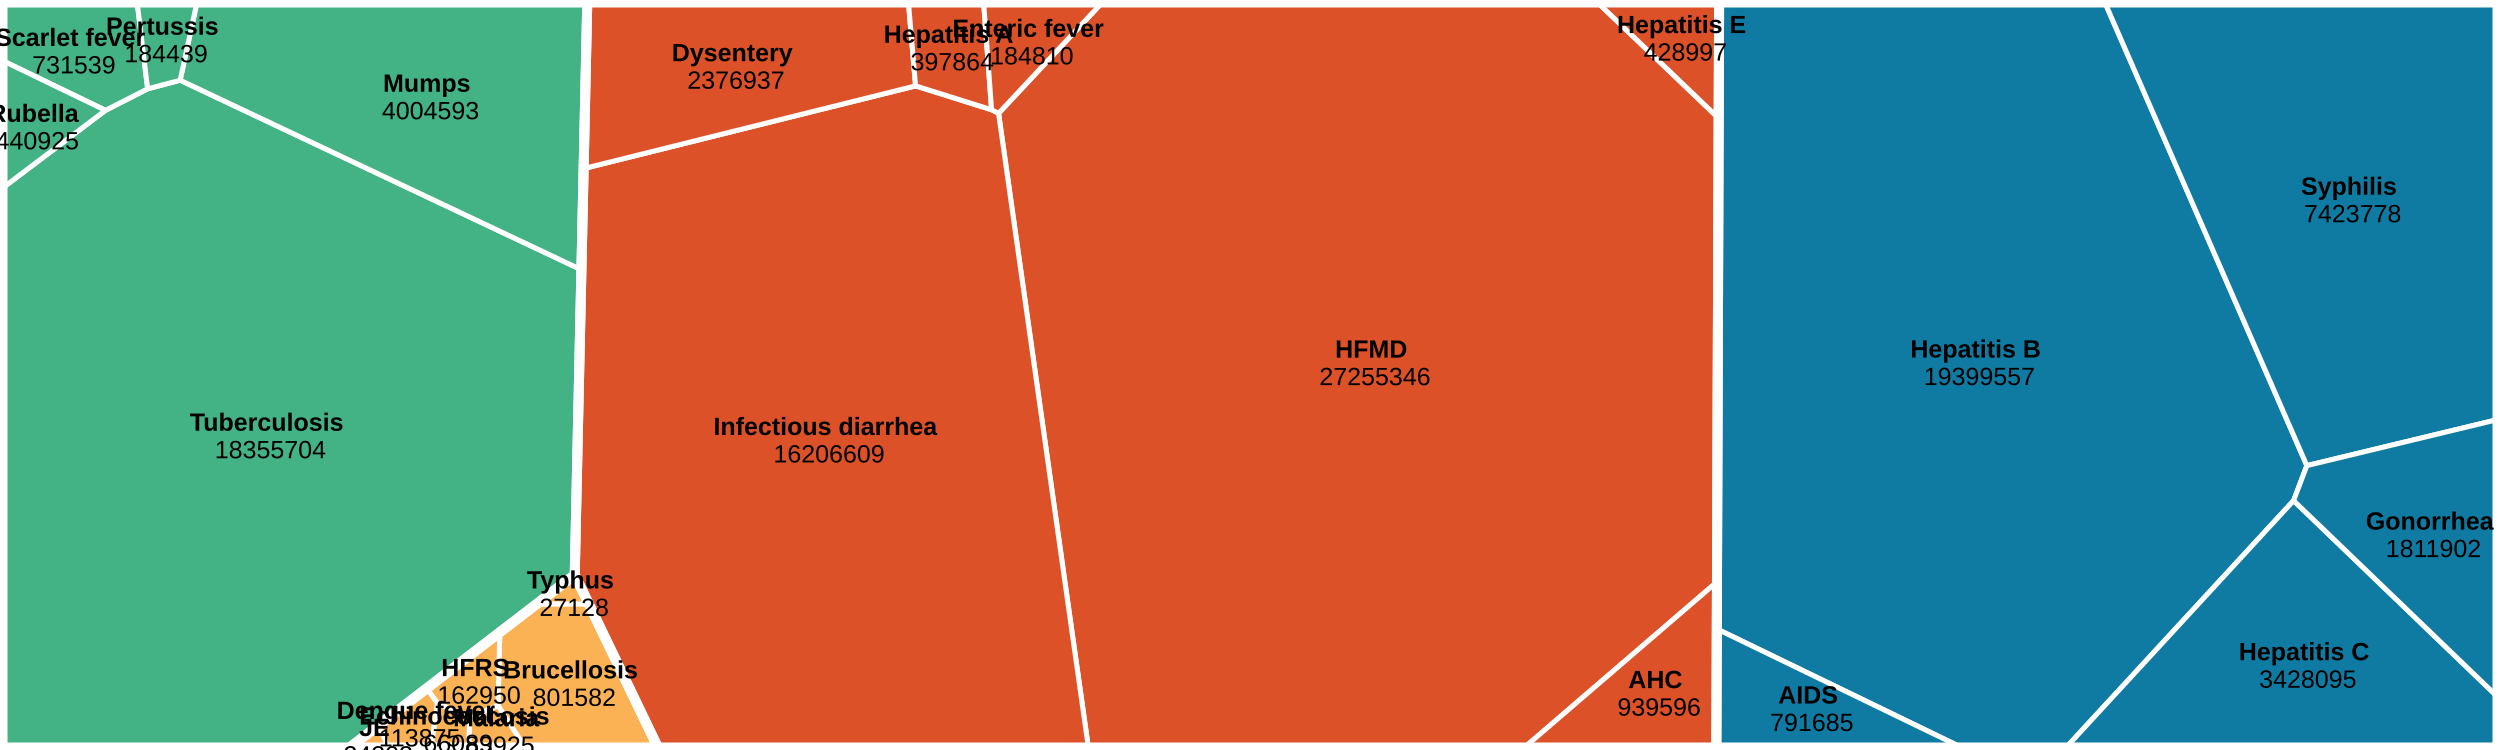
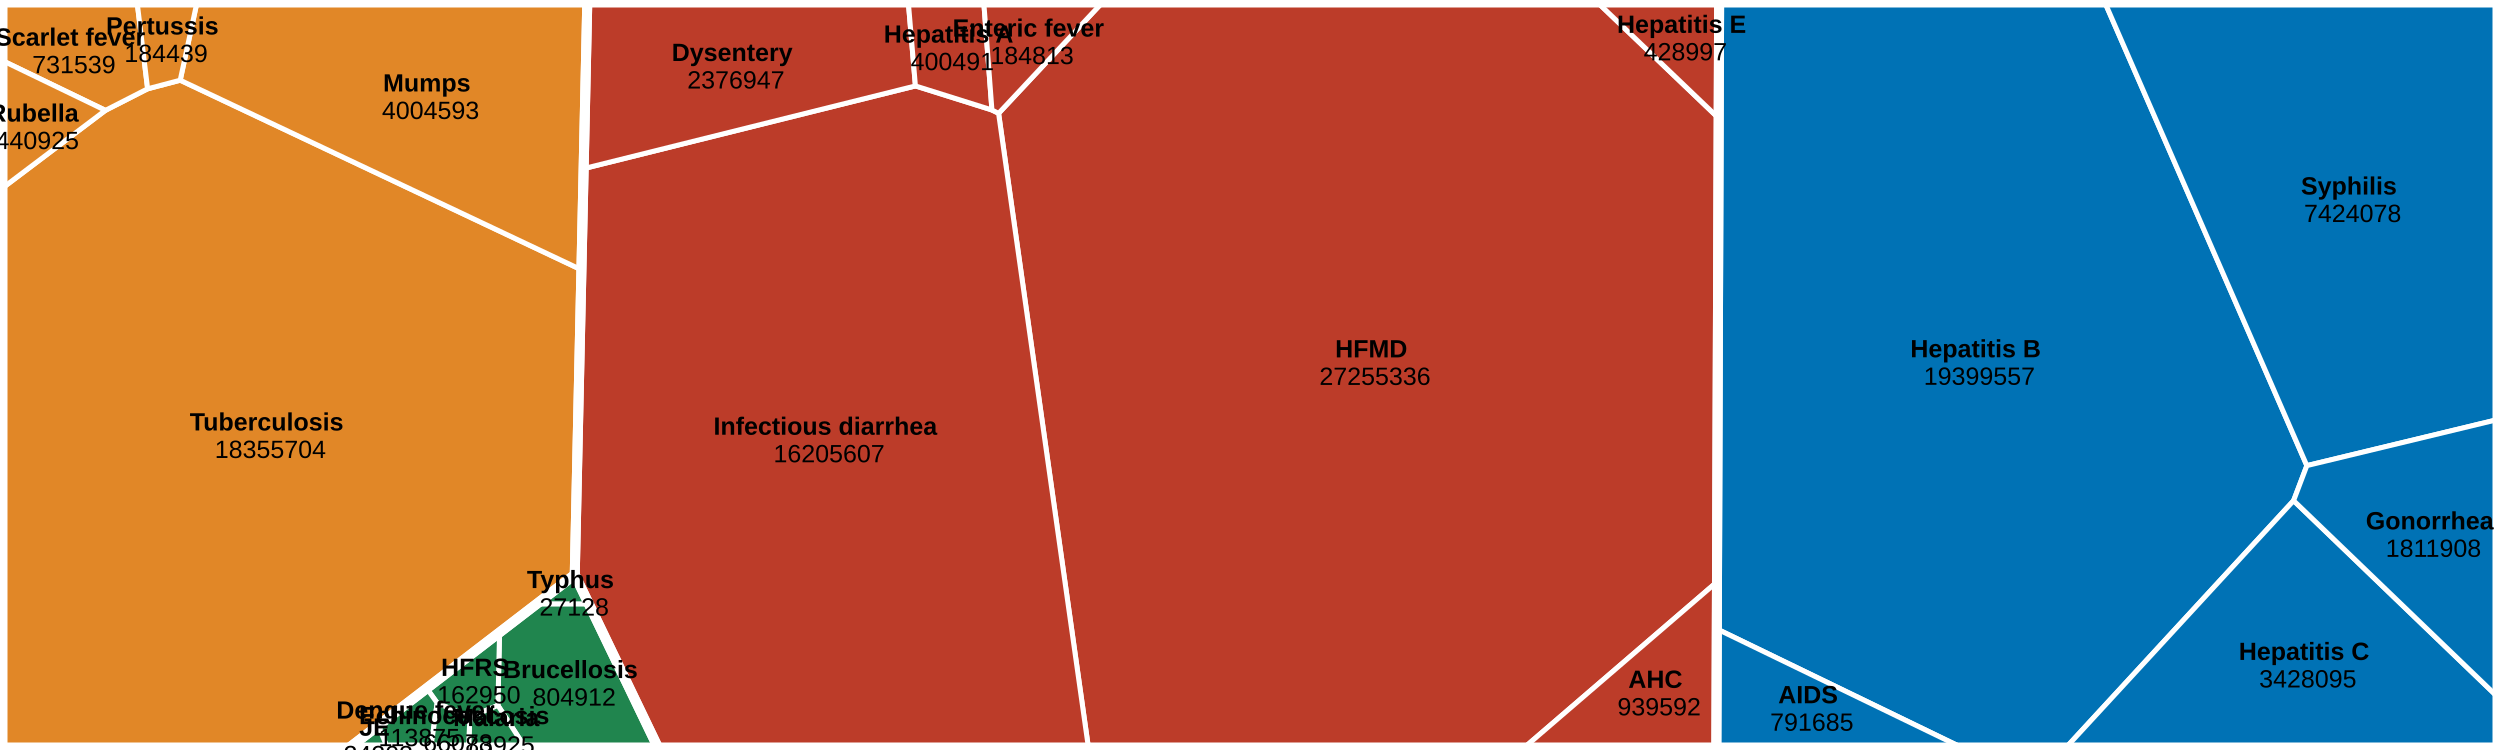
<svg xmlns="http://www.w3.org/2000/svg" width="1000" height="300">
-   <rect width="1000" height="300" x="0" y="0" fill="#FFFFFF" id="background" />
+   <rect width="1000" height="300" x="0" y="0" fill="#ffffff" id="background" />
  <g id="viz" transform="translate(0,0)">
    <g id="cells">
-       <path d="M687.473,47.312L637.993,0L441.796,0L399.425,45.323L435.494,300L608.59,300L686.788,232.76z" fill="#dd5129" stroke="#FFFFFF" stroke-width="2" id="HFMD" />
-       <path d="M435.494,300L399.425,45.323L396.639,43.904L366.224,34.351L233.451,67.419L229.895,229.909L263.662,300z" fill="#dd5129" stroke="#FFFFFF" stroke-width="2" id="Infectious diarrhea" />
-       <path d="M233.451,67.419L366.224,34.351L363.296,0L234.926,0z" fill="#dd5129" stroke="#FFFFFF" stroke-width="2" id="Dysentery" />
-       <path d="M686.788,232.76L608.59,300L686.54,300z" fill="#dd5129" stroke="#FFFFFF" stroke-width="2" id="AHC" />
-       <path d="M687.648,0L637.993,0L687.473,47.312z" fill="#dd5129" stroke="#FFFFFF" stroke-width="2" id="Hepatitis E" />
-       <path d="M363.296,0L366.224,34.351L396.639,43.904L393.379,0z" fill="#dd5129" stroke="#FFFFFF" stroke-width="2" id="Hepatitis A" />
-       <path d="M441.796,0L393.379,0L396.639,43.904L399.425,45.323z" fill="#dd5129" stroke="#FFFFFF" stroke-width="2" id="Enteric fever" />
-       <path d="M825.519,300L917.436,200.25L922.744,186.243L841.522,1.9895196601282805e-13L687.648,2.5818846439140866e-13L686.719,251.563L786.723,300z" fill="#0f7ba2" stroke="#FFFFFF" stroke-width="2" id="Hepatitis B" />
-       <path d="M841.522,1.9895196601282805e-13L922.744,186.243L1000,167.599L1000,1.4210854715202004e-13z" fill="#0f7ba2" stroke="#FFFFFF" stroke-width="2" id="Syphilis" />
-       <path d="M1000,300L1000,279.659L917.436,200.25L825.519,300z" fill="#0f7ba2" stroke="#FFFFFF" stroke-width="2" id="Hepatitis C" />
-       <path d="M917.436,200.25L1000,279.659L1000,167.599L922.744,186.243z" fill="#0f7ba2" stroke="#FFFFFF" stroke-width="2" id="Gonorrhea" />
-       <path d="M786.723,300L686.719,251.563L686.54,300z" fill="#0f7ba2" stroke="#FFFFFF" stroke-width="2" id="AIDS" />
-       <path d="M42.181,44.139L3.552713678800501e-14,75.971L-1.7445275090794624e-14,300L138.552,300L229.895,229.909L232.565,107.916L72.063,32.097L59.055,35.524z" fill="#43b284" stroke="#FFFFFF" stroke-width="2" id="Tuberculosis" />
-       <path d="M234.926,-1.4210854715202004e-14L78.979,0L72.063,32.097L232.565,107.916z" fill="#43b284" stroke="#FFFFFF" stroke-width="2" id="Mumps" />
-       <path d="M5.684341886080802e-14,3.3643773908995745e-15L4.973799150320701e-14,23.771L42.181,44.139L59.055,35.524L54.743,7.105427357601002e-15z" fill="#43b284" stroke="#FFFFFF" stroke-width="2" id="Scarlet fever" />
-       <path d="M5.684341886080802e-14,75.971L42.181,44.139L5.684341886080802e-14,23.771z" fill="#43b284" stroke="#FFFFFF" stroke-width="2" id="Rubella" />
-       <path d="M78.979,0L54.743,0L59.055,35.524L72.063,32.097z" fill="#43b284" stroke="#FFFFFF" stroke-width="2" id="Pertussis" />
-       <path d="M199.913,252.916L199.224,282.259L210.659,300L263.662,300L235.505,241.554L214.687,241.579z" fill="#fab255" stroke="#FFFFFF" stroke-width="2" id="Brucellosis" />
-       <path d="M170.68,275.347L175.024,281.385L187.922,286.959L199.224,282.259L199.913,252.916z" fill="#fab255" stroke="#FFFFFF" stroke-width="2" id="HFRS" />
-       <path d="M172.317,300L175.024,281.385L170.68,275.347L151.505,290.061L155.605,300z" fill="#fab255" stroke="#FFFFFF" stroke-width="2" id="Dengue fever" />
-       <path d="M187.922,286.959L187.365,300L210.659,300L199.224,282.259z" fill="#fab255" stroke="#FFFFFF" stroke-width="2" id="Malaria" />
-       <path d="M175.024,281.385L172.317,300L187.365,300L187.922,286.959z" fill="#fab255" stroke="#FFFFFF" stroke-width="2" id="Echinococcosis" />
-       <path d="M214.687,241.579L235.505,241.554L229.895,229.909z" fill="#fab255" stroke="#FFFFFF" stroke-width="2" id="Typhus" />
-       <path d="M138.552,300L155.605,300L151.505,290.061z" fill="#fab255" stroke="#FFFFFF" stroke-width="2" id="JE" />
-       <path d="M234.926,0L229.895,229.909L263.662,300L686.54,300L687.648,0z" fill="none" stroke="#FFFFFF" stroke-width="4" id="Intestinal infectious diseases" />
-       <path d="M1000,1.3705037733422185e-13L687.648,2.2737367544323206e-13L686.54,300L1000,300z" fill="none" stroke="#FFFFFF" stroke-width="4" id="Blood borne and sexually transmitted diseases" />
-       <path d="M234.926,0L5.684341886080802e-14,0L1.487348467931871e-14,300L138.552,300L229.895,229.909z" fill="none" stroke="#FFFFFF" stroke-width="4" id="Respiratory infectious diseases" />
-       <path d="M263.662,300L229.895,229.909L138.552,300z" fill="none" stroke="#FFFFFF" stroke-width="4" id="Zoonotic infectious diseases" />
-       <path d="M0,0L0,300L1000,300L1000,0z" fill="none" stroke="#FFFFFF" stroke-width="6" />
+       <path d="M687.48,47.311L637.999,-2.842170943040401e-14L441.851,-1.1368683772161603e-13L399.433,45.344L435.507,300L608.596,300L686.795,232.76z" fill="#bc3c29" stroke="#ffffff" stroke-width="2" id="HFMD" />
+       <path d="M435.507,300L399.433,45.344L396.774,43.989L366.17,34.37L233.456,67.45L229.9,229.875L263.679,300z" fill="#bc3c29" stroke="#ffffff" stroke-width="2" id="Infectious diarrhea" />
+       <path d="M233.456,67.45L366.17,34.37L363.253,-1.5631940186722204e-13L234.932,-2.1221894158058445e-13z" fill="#bc3c29" stroke="#ffffff" stroke-width="2" id="Dysentery" />
+       <path d="M686.795,232.76L608.596,300L686.546,300z" fill="#bc3c29" stroke="#ffffff" stroke-width="2" id="AHC" />
+       <path d="M687.655,1.0619652458367158e-14L637.999,-1.4210854715202004e-14L687.48,47.311z" fill="#bc3c29" stroke="#ffffff" stroke-width="2" id="Hepatitis E" />
+       <path d="M363.253,0L366.17,34.37L396.774,43.989L393.442,-1.4921397450962104e-13z" fill="#bc3c29" stroke="#ffffff" stroke-width="2" id="Hepatitis A" />
+       <path d="M441.851,-1.2079226507921703e-13L393.442,-1.1368683772161603e-13L396.774,43.989L399.433,45.344z" fill="#bc3c29" stroke="#ffffff" stroke-width="2" id="Enteric fever" />
+       <path d="M825.519,300L917.439,200.251L922.746,186.246L841.522,-1.9895196601282805e-13L687.655,-2.3449280935119064e-13L686.726,251.564L786.731,300z" fill="#0072b5" stroke="#ffffff" stroke-width="2" id="Hepatitis B" />
+       <path d="M841.522,-1.4210854715202004e-13L922.746,186.246L1000,167.602L1000,-1.4210854715202004e-13z" fill="#0072b5" stroke="#ffffff" stroke-width="2" id="Syphilis" />
+       <path d="M1000,300L1000,279.664L917.439,200.251L825.519,300z" fill="#0072b5" stroke="#ffffff" stroke-width="2" id="Hepatitis C" />
+       <path d="M917.439,200.251L1000,279.664L1000,167.602L922.746,186.246z" fill="#0072b5" stroke="#ffffff" stroke-width="2" id="Gonorrhea" />
+       <path d="M786.731,300L686.726,251.564L686.546,300z" fill="#0072b5" stroke="#ffffff" stroke-width="2" id="AIDS" />
+       <path d="M42.159,44.145L2.1316282072803006e-14,75.961L9.091562069261664e-15,300L138.514,300L229.9,229.875L232.57,107.93L72.079,32.089L59.05,35.521z" fill="#e18727" stroke="#ffffff" stroke-width="2" id="Tuberculosis" />
+       <path d="M234.932,-2.842170943040401e-14L78.994,5.684341886080802e-14L72.079,32.089L232.57,107.93z" fill="#e18727" stroke="#ffffff" stroke-width="2" id="Mumps" />
+       <path d="M3.552713678800501e-14,0L2.842170943040401e-14,23.785L42.159,44.145L59.05,35.521L54.739,0z" fill="#e18727" stroke="#ffffff" stroke-width="2" id="Scarlet fever" />
+       <path d="M2.842170943040401e-14,75.961L42.159,44.145L2.1316282072803006e-14,23.785z" fill="#e18727" stroke="#ffffff" stroke-width="2" id="Rubella" />
+       <path d="M78.994,-7.105427357601002e-15L54.739,-2.842170943040401e-14L59.05,35.521L72.079,32.089z" fill="#e18727" stroke="#ffffff" stroke-width="2" id="Pertussis" />
+       <path d="M199.825,252.953L199.158,282.159L210.701,300L263.679,300L235.522,241.547L214.705,241.535z" fill="#20854e" stroke="#ffffff" stroke-width="2" id="Brucellosis" />
+       <path d="M170.672,275.323L174.878,281.195L187.962,286.873L199.158,282.159L199.825,252.953z" fill="#20854e" stroke="#ffffff" stroke-width="2" id="HFRS" />
+       <path d="M172.209,300L174.878,281.195L170.672,275.323L151.254,290.224L155.324,300z" fill="#20854e" stroke="#ffffff" stroke-width="2" id="Dengue fever" />
+       <path d="M187.962,286.873L187.349,300L210.701,300L199.158,282.159z" fill="#20854e" stroke="#ffffff" stroke-width="2" id="Malaria" />
+       <path d="M174.878,281.195L172.209,300L187.349,300L187.962,286.873z" fill="#20854e" stroke="#ffffff" stroke-width="2" id="Echinococcosis" />
+       <path d="M214.705,241.535L235.522,241.547L229.9,229.875z" fill="#20854e" stroke="#ffffff" stroke-width="2" id="Typhus" />
+       <path d="M138.514,300L155.324,300L151.254,290.224z" fill="#20854e" stroke="#ffffff" stroke-width="2" id="JE" />
+       <path d="M234.932,-2.2737367544323206e-13L229.9,229.875L263.679,300L686.546,300L687.655,0z" fill="none" stroke="#ffffff" stroke-width="4" id="Intestinal infectious diseases" />
+       <path d="M1000,-1.3705156447605868e-13L687.655,-2.2737367544323206e-13L686.546,300L1000,300z" fill="none" stroke="#ffffff" stroke-width="4" id="Blood borne and sexually transmitted diseases" />
+       <path d="M234.932,0L2.842170943040401e-14,0L7.435337683168966e-15,300L138.514,300L229.9,229.875z" fill="none" stroke="#ffffff" stroke-width="4" id="Respiratory infectious diseases" />
+       <path d="M263.679,300L229.9,229.875L138.514,300z" fill="none" stroke="#ffffff" stroke-width="4" id="Zoonotic infectious diseases" />
+       <path d="M0,0L0,300L1000,300L1000,0z" fill="none" stroke="#ffffff" stroke-width="6" />
    </g>
    <g id="labels">
-       <text text-anchor="middle" dominant-baseline="text-before-edge" transform="translate(546.993,134.4538)">
+       <text text-anchor="middle" dominant-baseline="text-before-edge" transform="translate(547.0026,134.3556)">
        <tspan x="3" y="0.2em" style="font-family: Arial, sans-serif; font-size: 10px; fill: black; font-weight: bold;">HFMD</tspan>
-         <tspan x="3" y="1.3em" style="font-family: Arial, sans-serif; font-size: 10px; fill: black; font-weight: normal;">27255346</tspan>
+         <tspan x="3" y="1.3em" style="font-family: Arial, sans-serif; font-size: 10px; fill: black; font-weight: normal;">27255336</tspan>
      </text>
-       <text text-anchor="middle" dominant-baseline="text-before-edge" transform="translate(328.6222,165.381)">
+       <text text-anchor="middle" dominant-baseline="text-before-edge" transform="translate(328.6309,165.2902)">
        <tspan x="3" y="0.2em" style="font-family: Arial, sans-serif; font-size: 10px; fill: black; font-weight: bold;">Infectious diarrhea</tspan>
-         <tspan x="3" y="1.3em" style="font-family: Arial, sans-serif; font-size: 10px; fill: black; font-weight: normal;">16206609</tspan>
+         <tspan x="3" y="1.3em" style="font-family: Arial, sans-serif; font-size: 10px; fill: black; font-weight: normal;">16205607</tspan>
      </text>
-       <text text-anchor="middle" dominant-baseline="text-before-edge" transform="translate(291.3877,15.87883)">
+       <text text-anchor="middle" dominant-baseline="text-before-edge" transform="translate(291.3664,15.79108)">
        <tspan x="3" y="0.2em" style="font-family: Arial, sans-serif; font-size: 10px; fill: black; font-weight: bold;">Dysentery</tspan>
-         <tspan x="3" y="1.3em" style="font-family: Arial, sans-serif; font-size: 10px; fill: black; font-weight: normal;">2376937</tspan>
+         <tspan x="3" y="1.3em" style="font-family: Arial, sans-serif; font-size: 10px; fill: black; font-weight: normal;">2376947</tspan>
      </text>
-       <text text-anchor="middle" dominant-baseline="text-before-edge" transform="translate(660.6538,266.6381)">
+       <text text-anchor="middle" dominant-baseline="text-before-edge" transform="translate(660.6606,266.5382)">
        <tspan x="3" y="0.2em" style="font-family: Arial, sans-serif; font-size: 10px; fill: black; font-weight: bold;">AHC</tspan>
-         <tspan x="3" y="1.3em" style="font-family: Arial, sans-serif; font-size: 10px; fill: black; font-weight: normal;">939596</tspan>
+         <tspan x="3" y="1.3em" style="font-family: Arial, sans-serif; font-size: 10px; fill: black; font-weight: normal;">939592</tspan>
      </text>
-       <text text-anchor="middle" dominant-baseline="text-before-edge" transform="translate(671.1306,4.626109)">
+       <text text-anchor="middle" dominant-baseline="text-before-edge" transform="translate(671.1371,4.526407)">
        <tspan x="3" y="0.2em" style="font-family: Arial, sans-serif; font-size: 10px; fill: black; font-weight: bold;">Hepatitis E</tspan>
        <tspan x="3" y="1.3em" style="font-family: Arial, sans-serif; font-size: 10px; fill: black; font-weight: normal;">428997</tspan>
      </text>
-       <text text-anchor="middle" dominant-baseline="text-before-edge" transform="translate(377.8956,8.506967)">
+       <text text-anchor="middle" dominant-baseline="text-before-edge" transform="translate(377.9315,8.442223)">
        <tspan x="3" y="0.2em" style="font-family: Arial, sans-serif; font-size: 10px; fill: black; font-weight: bold;">Hepatitis A</tspan>
-         <tspan x="3" y="1.3em" style="font-family: Arial, sans-serif; font-size: 10px; fill: black; font-weight: normal;">397864</tspan>
+         <tspan x="3" y="1.3em" style="font-family: Arial, sans-serif; font-size: 10px; fill: black; font-weight: normal;">400491</tspan>
      </text>
-       <text text-anchor="middle" dominant-baseline="text-before-edge" transform="translate(409.7402,6.142434)">
+       <text text-anchor="middle" dominant-baseline="text-before-edge" transform="translate(409.8225,6.026765)">
        <tspan x="3" y="0.2em" style="font-family: Arial, sans-serif; font-size: 10px; fill: black; font-weight: bold;">Enteric fever</tspan>
-         <tspan x="3" y="1.3em" style="font-family: Arial, sans-serif; font-size: 10px; fill: black; font-weight: normal;">184810</tspan>
+         <tspan x="3" y="1.3em" style="font-family: Arial, sans-serif; font-size: 10px; fill: black; font-weight: normal;">184813</tspan>
      </text>
-       <text text-anchor="middle" dominant-baseline="text-before-edge" transform="translate(788.7484,134.4084)">
+       <text text-anchor="middle" dominant-baseline="text-before-edge" transform="translate(788.7524,134.3087)">
        <tspan x="3" y="0.2em" style="font-family: Arial, sans-serif; font-size: 10px; fill: black; font-weight: bold;">Hepatitis B</tspan>
        <tspan x="3" y="1.3em" style="font-family: Arial, sans-serif; font-size: 10px; fill: black; font-weight: normal;">19399557</tspan>
      </text>
-       <text text-anchor="middle" dominant-baseline="text-before-edge" transform="translate(938.0594,69.29325)">
+       <text text-anchor="middle" dominant-baseline="text-before-edge" transform="translate(938.0597,69.19417)">
        <tspan x="3" y="0.2em" style="font-family: Arial, sans-serif; font-size: 10px; fill: black; font-weight: bold;">Syphilis</tspan>
-         <tspan x="3" y="1.3em" style="font-family: Arial, sans-serif; font-size: 10px; fill: black; font-weight: normal;">7423778</tspan>
+         <tspan x="3" y="1.3em" style="font-family: Arial, sans-serif; font-size: 10px; fill: black; font-weight: normal;">7424078</tspan>
      </text>
-       <text text-anchor="middle" dominant-baseline="text-before-edge" transform="translate(920.1329,255.4765)">
+       <text text-anchor="middle" dominant-baseline="text-before-edge" transform="translate(920.1329,255.377)">
        <tspan x="3" y="0.2em" style="font-family: Arial, sans-serif; font-size: 10px; fill: black; font-weight: bold;">Hepatitis C</tspan>
        <tspan x="3" y="1.3em" style="font-family: Arial, sans-serif; font-size: 10px; fill: black; font-weight: normal;">3428095</tspan>
      </text>
-       <text text-anchor="middle" dominant-baseline="text-before-edge" transform="translate(970.3815,203.2311)">
+       <text text-anchor="middle" dominant-baseline="text-before-edge" transform="translate(970.383,203.1344)">
        <tspan x="3" y="0.2em" style="font-family: Arial, sans-serif; font-size: 10px; fill: black; font-weight: bold;">Gonorrhea</tspan>
-         <tspan x="3" y="1.3em" style="font-family: Arial, sans-serif; font-size: 10px; fill: black; font-weight: normal;">1811902</tspan>
+         <tspan x="3" y="1.3em" style="font-family: Arial, sans-serif; font-size: 10px; fill: black; font-weight: normal;">1811908</tspan>
      </text>
-       <text text-anchor="middle" dominant-baseline="text-before-edge" transform="translate(721.7217,272.7916)">
+       <text text-anchor="middle" dominant-baseline="text-before-edge" transform="translate(721.729,272.692)">
        <tspan x="3" y="0.2em" style="font-family: Arial, sans-serif; font-size: 10px; fill: black; font-weight: bold;">AIDS</tspan>
        <tspan x="3" y="1.3em" style="font-family: Arial, sans-serif; font-size: 10px; fill: black; font-weight: normal;">791685</tspan>
      </text>
-       <text text-anchor="middle" dominant-baseline="text-before-edge" transform="translate(105.1534,163.6875)">
+       <text text-anchor="middle" dominant-baseline="text-before-edge" transform="translate(105.149,163.5798)">
        <tspan x="3" y="0.2em" style="font-family: Arial, sans-serif; font-size: 10px; fill: black; font-weight: bold;">Tuberculosis</tspan>
        <tspan x="3" y="1.3em" style="font-family: Arial, sans-serif; font-size: 10px; fill: black; font-weight: normal;">18355704</tspan>
      </text>
-       <text text-anchor="middle" dominant-baseline="text-before-edge" transform="translate(169.2112,28.08355)">
+       <text text-anchor="middle" dominant-baseline="text-before-edge" transform="translate(169.2246,27.98648)">
        <tspan x="3" y="0.2em" style="font-family: Arial, sans-serif; font-size: 10px; fill: black; font-weight: bold;">Mumps</tspan>
        <tspan x="3" y="1.3em" style="font-family: Arial, sans-serif; font-size: 10px; fill: black; font-weight: normal;">4004593</tspan>
      </text>
-       <text text-anchor="middle" dominant-baseline="text-before-edge" transform="translate(26.57072,9.760214)">
+       <text text-anchor="middle" dominant-baseline="text-before-edge" transform="translate(26.56744,9.659463)">
        <tspan x="3" y="0.2em" style="font-family: Arial, sans-serif; font-size: 10px; fill: black; font-weight: bold;">Scarlet fever</tspan>
        <tspan x="3" y="1.3em" style="font-family: Arial, sans-serif; font-size: 10px; fill: black; font-weight: normal;">731539</tspan>
      </text>
-       <text text-anchor="middle" dominant-baseline="text-before-edge" transform="translate(11.90817,40.1268)">
+       <text text-anchor="middle" dominant-baseline="text-before-edge" transform="translate(11.90417,40.02209)">
        <tspan x="3" y="0.2em" style="font-family: Arial, sans-serif; font-size: 10px; fill: black; font-weight: bold;">Rubella</tspan>
        <tspan x="3" y="1.3em" style="font-family: Arial, sans-serif; font-size: 10px; fill: black; font-weight: normal;">440925</tspan>
      </text>
-       <text text-anchor="middle" dominant-baseline="text-before-edge" transform="translate(63.41638,5.287959)">
+       <text text-anchor="middle" dominant-baseline="text-before-edge" transform="translate(63.42088,5.186491)">
        <tspan x="3" y="0.2em" style="font-family: Arial, sans-serif; font-size: 10px; fill: black; font-weight: bold;">Pertussis</tspan>
        <tspan x="3" y="1.3em" style="font-family: Arial, sans-serif; font-size: 10px; fill: black; font-weight: normal;">184439</tspan>
      </text>
-       <text text-anchor="middle" dominant-baseline="text-before-edge" transform="translate(226.7005,262.7431)">
+       <text text-anchor="middle" dominant-baseline="text-before-edge" transform="translate(226.655,262.629)">
        <tspan x="3" y="0.2em" style="font-family: Arial, sans-serif; font-size: 10px; fill: black; font-weight: bold;">Brucellosis</tspan>
-         <tspan x="3" y="1.3em" style="font-family: Arial, sans-serif; font-size: 10px; fill: black; font-weight: normal;">801582</tspan>
+         <tspan x="3" y="1.3em" style="font-family: Arial, sans-serif; font-size: 10px; fill: black; font-weight: normal;">804912</tspan>
      </text>
-       <text text-anchor="middle" dominant-baseline="text-before-edge" transform="translate(188.613,261.8491)">
+       <text text-anchor="middle" dominant-baseline="text-before-edge" transform="translate(188.5376,261.7583)">
        <tspan x="3" y="0.2em" style="font-family: Arial, sans-serif; font-size: 10px; fill: black; font-weight: bold;">HFRS</tspan>
        <tspan x="3" y="1.3em" style="font-family: Arial, sans-serif; font-size: 10px; fill: black; font-weight: normal;">162950</tspan>
      </text>
-       <text text-anchor="middle" dominant-baseline="text-before-edge" transform="translate(164.8302,278.9575)">
+       <text text-anchor="middle" dominant-baseline="text-before-edge" transform="translate(164.6939,278.8406)">
        <tspan x="3" y="0.2em" style="font-family: Arial, sans-serif; font-size: 10px; fill: black; font-weight: bold;">Dengue fever</tspan>
        <tspan x="3" y="1.3em" style="font-family: Arial, sans-serif; font-size: 10px; fill: black; font-weight: normal;">113875</tspan>
      </text>
-       <text text-anchor="middle" dominant-baseline="text-before-edge" transform="translate(196.9579,281.913)">
+       <text text-anchor="middle" dominant-baseline="text-before-edge" transform="translate(196.9868,281.8235)">
        <tspan x="3" y="0.2em" style="font-family: Arial, sans-serif; font-size: 10px; fill: black; font-weight: bold;">Malaria</tspan>
        <tspan x="3" y="1.3em" style="font-family: Arial, sans-serif; font-size: 10px; fill: black; font-weight: normal;">83925</tspan>
      </text>
-       <text text-anchor="middle" dominant-baseline="text-before-edge" transform="translate(180.2503,281.2001)">
+       <text text-anchor="middle" dominant-baseline="text-before-edge" transform="translate(180.1702,281.0376)">
        <tspan x="3" y="0.2em" style="font-family: Arial, sans-serif; font-size: 10px; fill: black; font-weight: bold;">Echinococcosis</tspan>
-         <tspan x="3" y="1.3em" style="font-family: Arial, sans-serif; font-size: 10px; fill: black; font-weight: normal;">66089</tspan>
+         <tspan x="3" y="1.3em" style="font-family: Arial, sans-serif; font-size: 10px; fill: black; font-weight: normal;">66078</tspan>
      </text>
-       <text text-anchor="middle" dominant-baseline="text-before-edge" transform="translate(226.6568,226.7737)">
+       <text text-anchor="middle" dominant-baseline="text-before-edge" transform="translate(226.6752,226.6264)">
        <tspan x="3" y="0.2em" style="font-family: Arial, sans-serif; font-size: 10px; fill: black; font-weight: bold;">Typhus</tspan>
        <tspan x="3" y="1.3em" style="font-family: Arial, sans-serif; font-size: 10px; fill: black; font-weight: normal;">27128</tspan>
      </text>
-       <text text-anchor="middle" dominant-baseline="text-before-edge" transform="translate(148.2677,285.7906)">
+       <text text-anchor="middle" dominant-baseline="text-before-edge" transform="translate(148.3038,285.664)">
        <tspan x="3" y="0.2em" style="font-family: Arial, sans-serif; font-size: 10px; fill: black; font-weight: bold;">JE</tspan>
        <tspan x="3" y="1.3em" style="font-family: Arial, sans-serif; font-size: 10px; fill: black; font-weight: normal;">24203</tspan>
      </text>
    </g>
  </g>
</svg>
